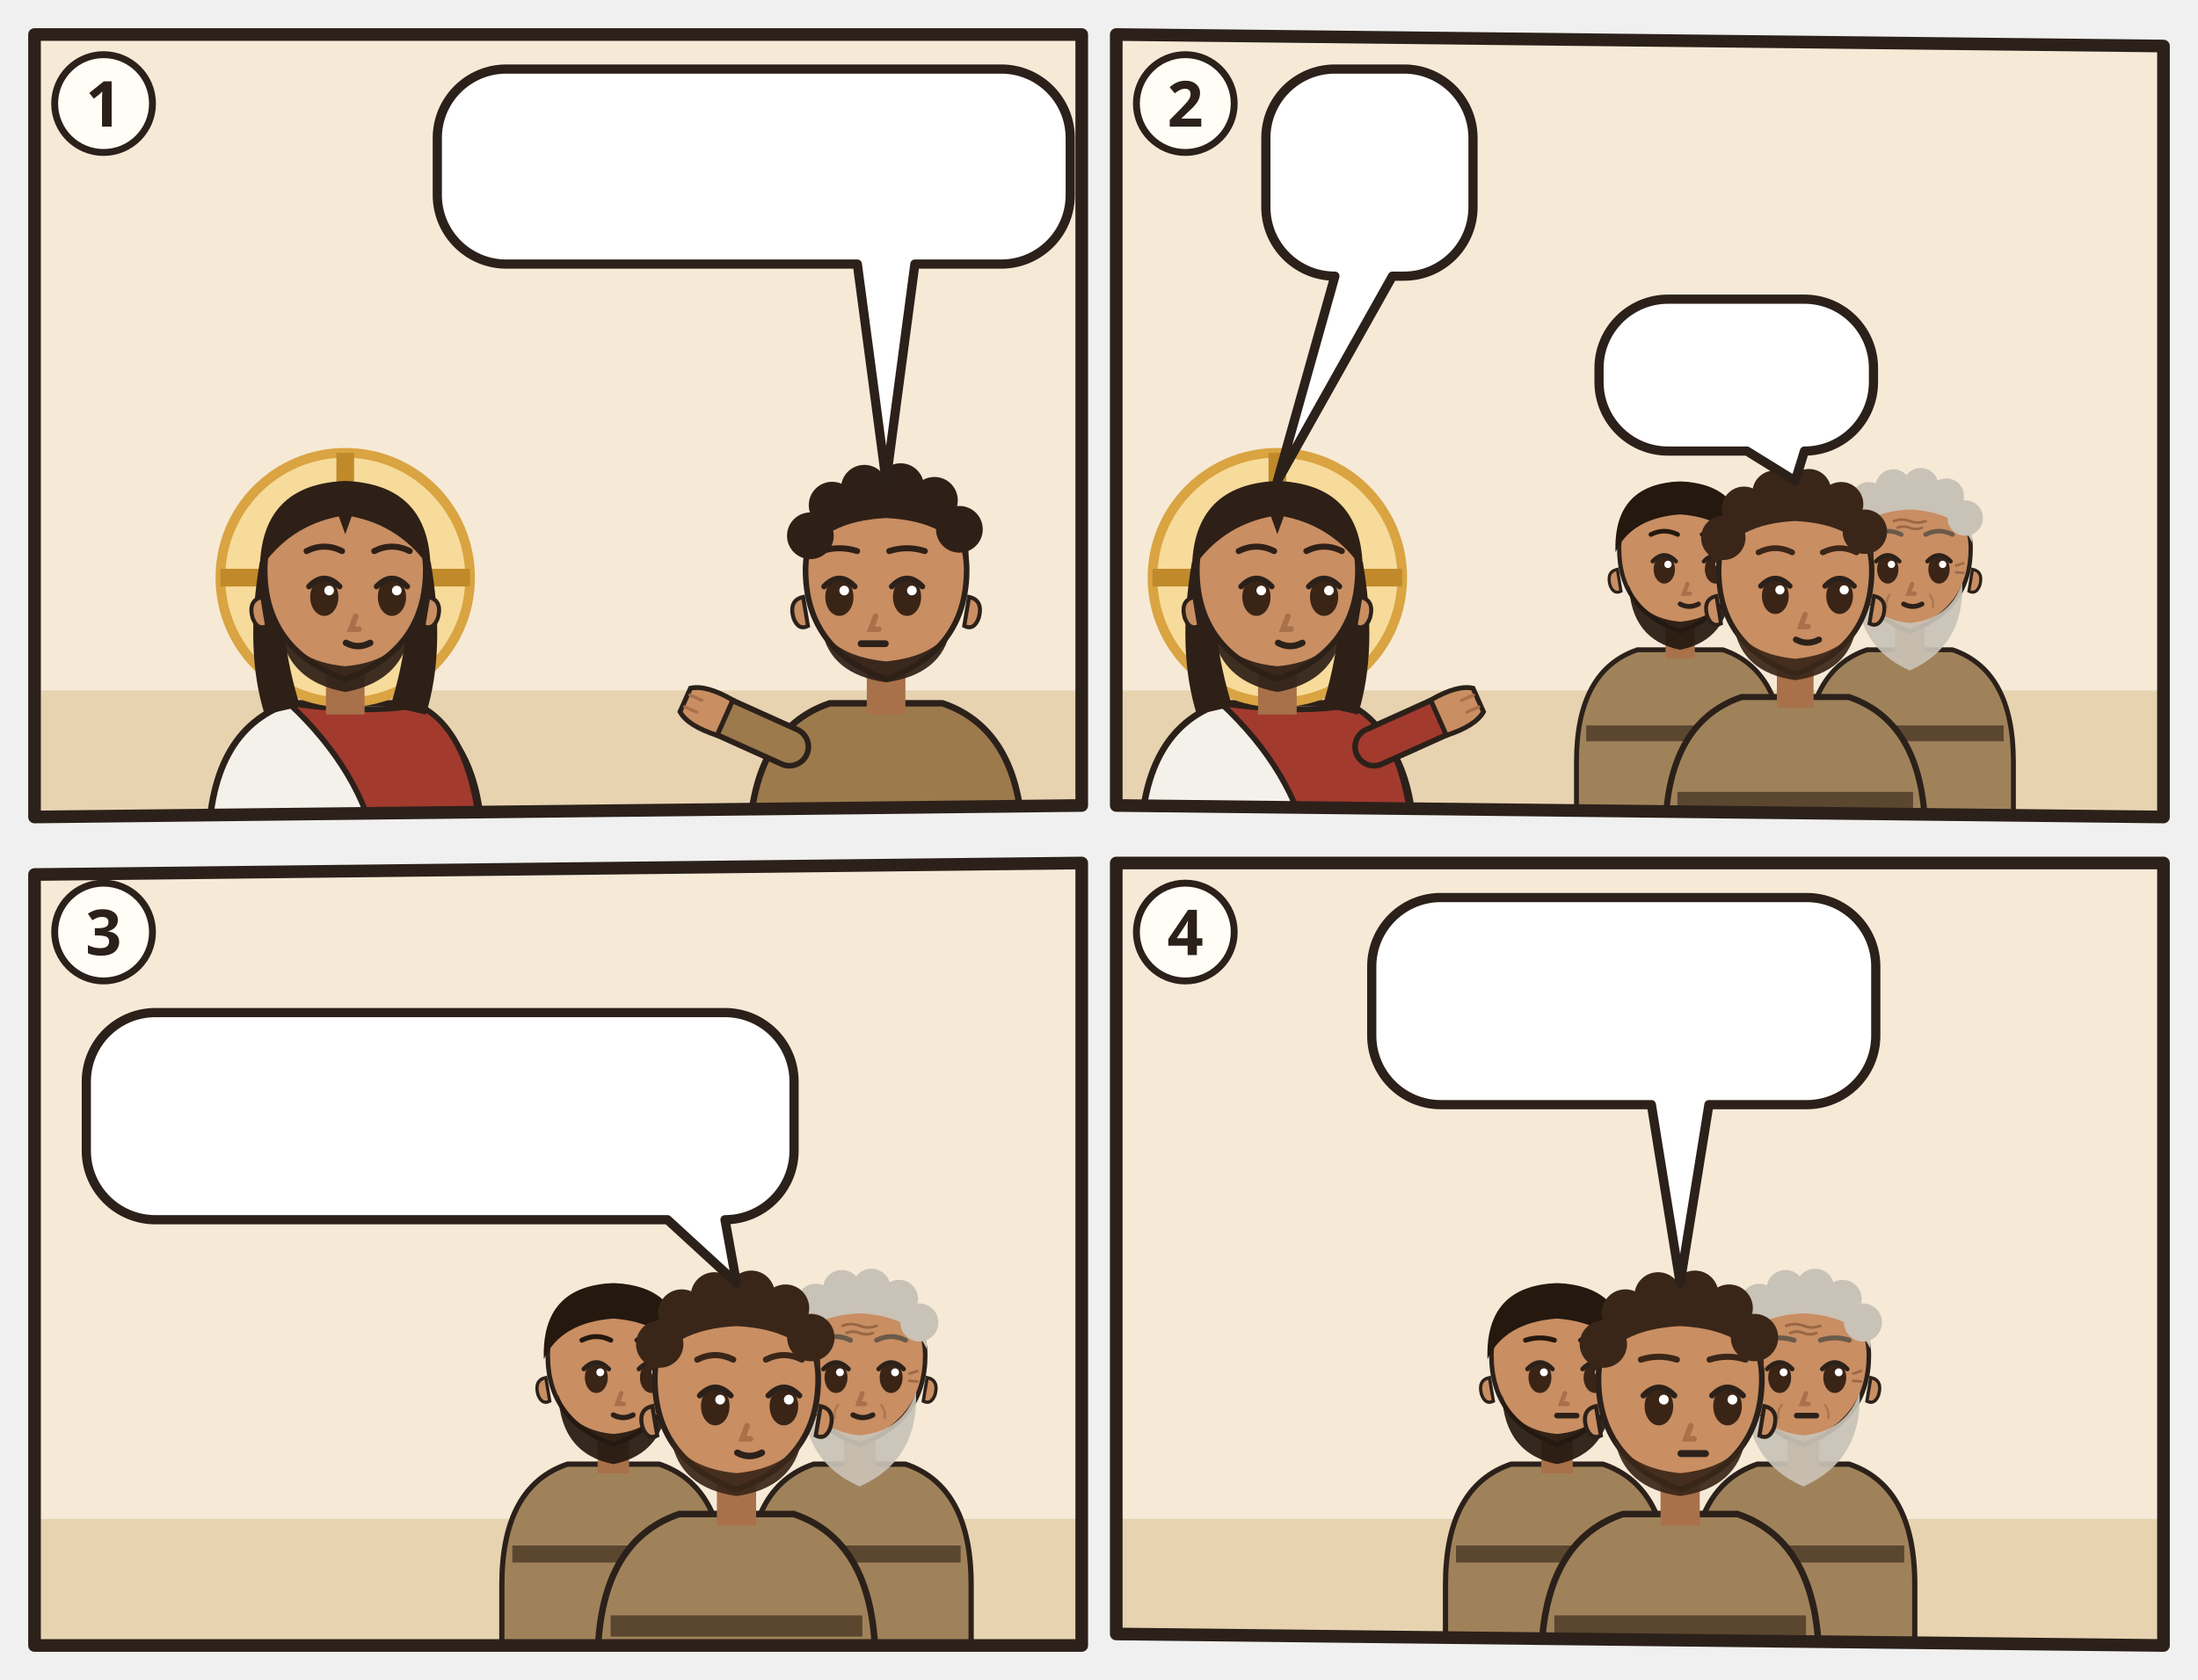
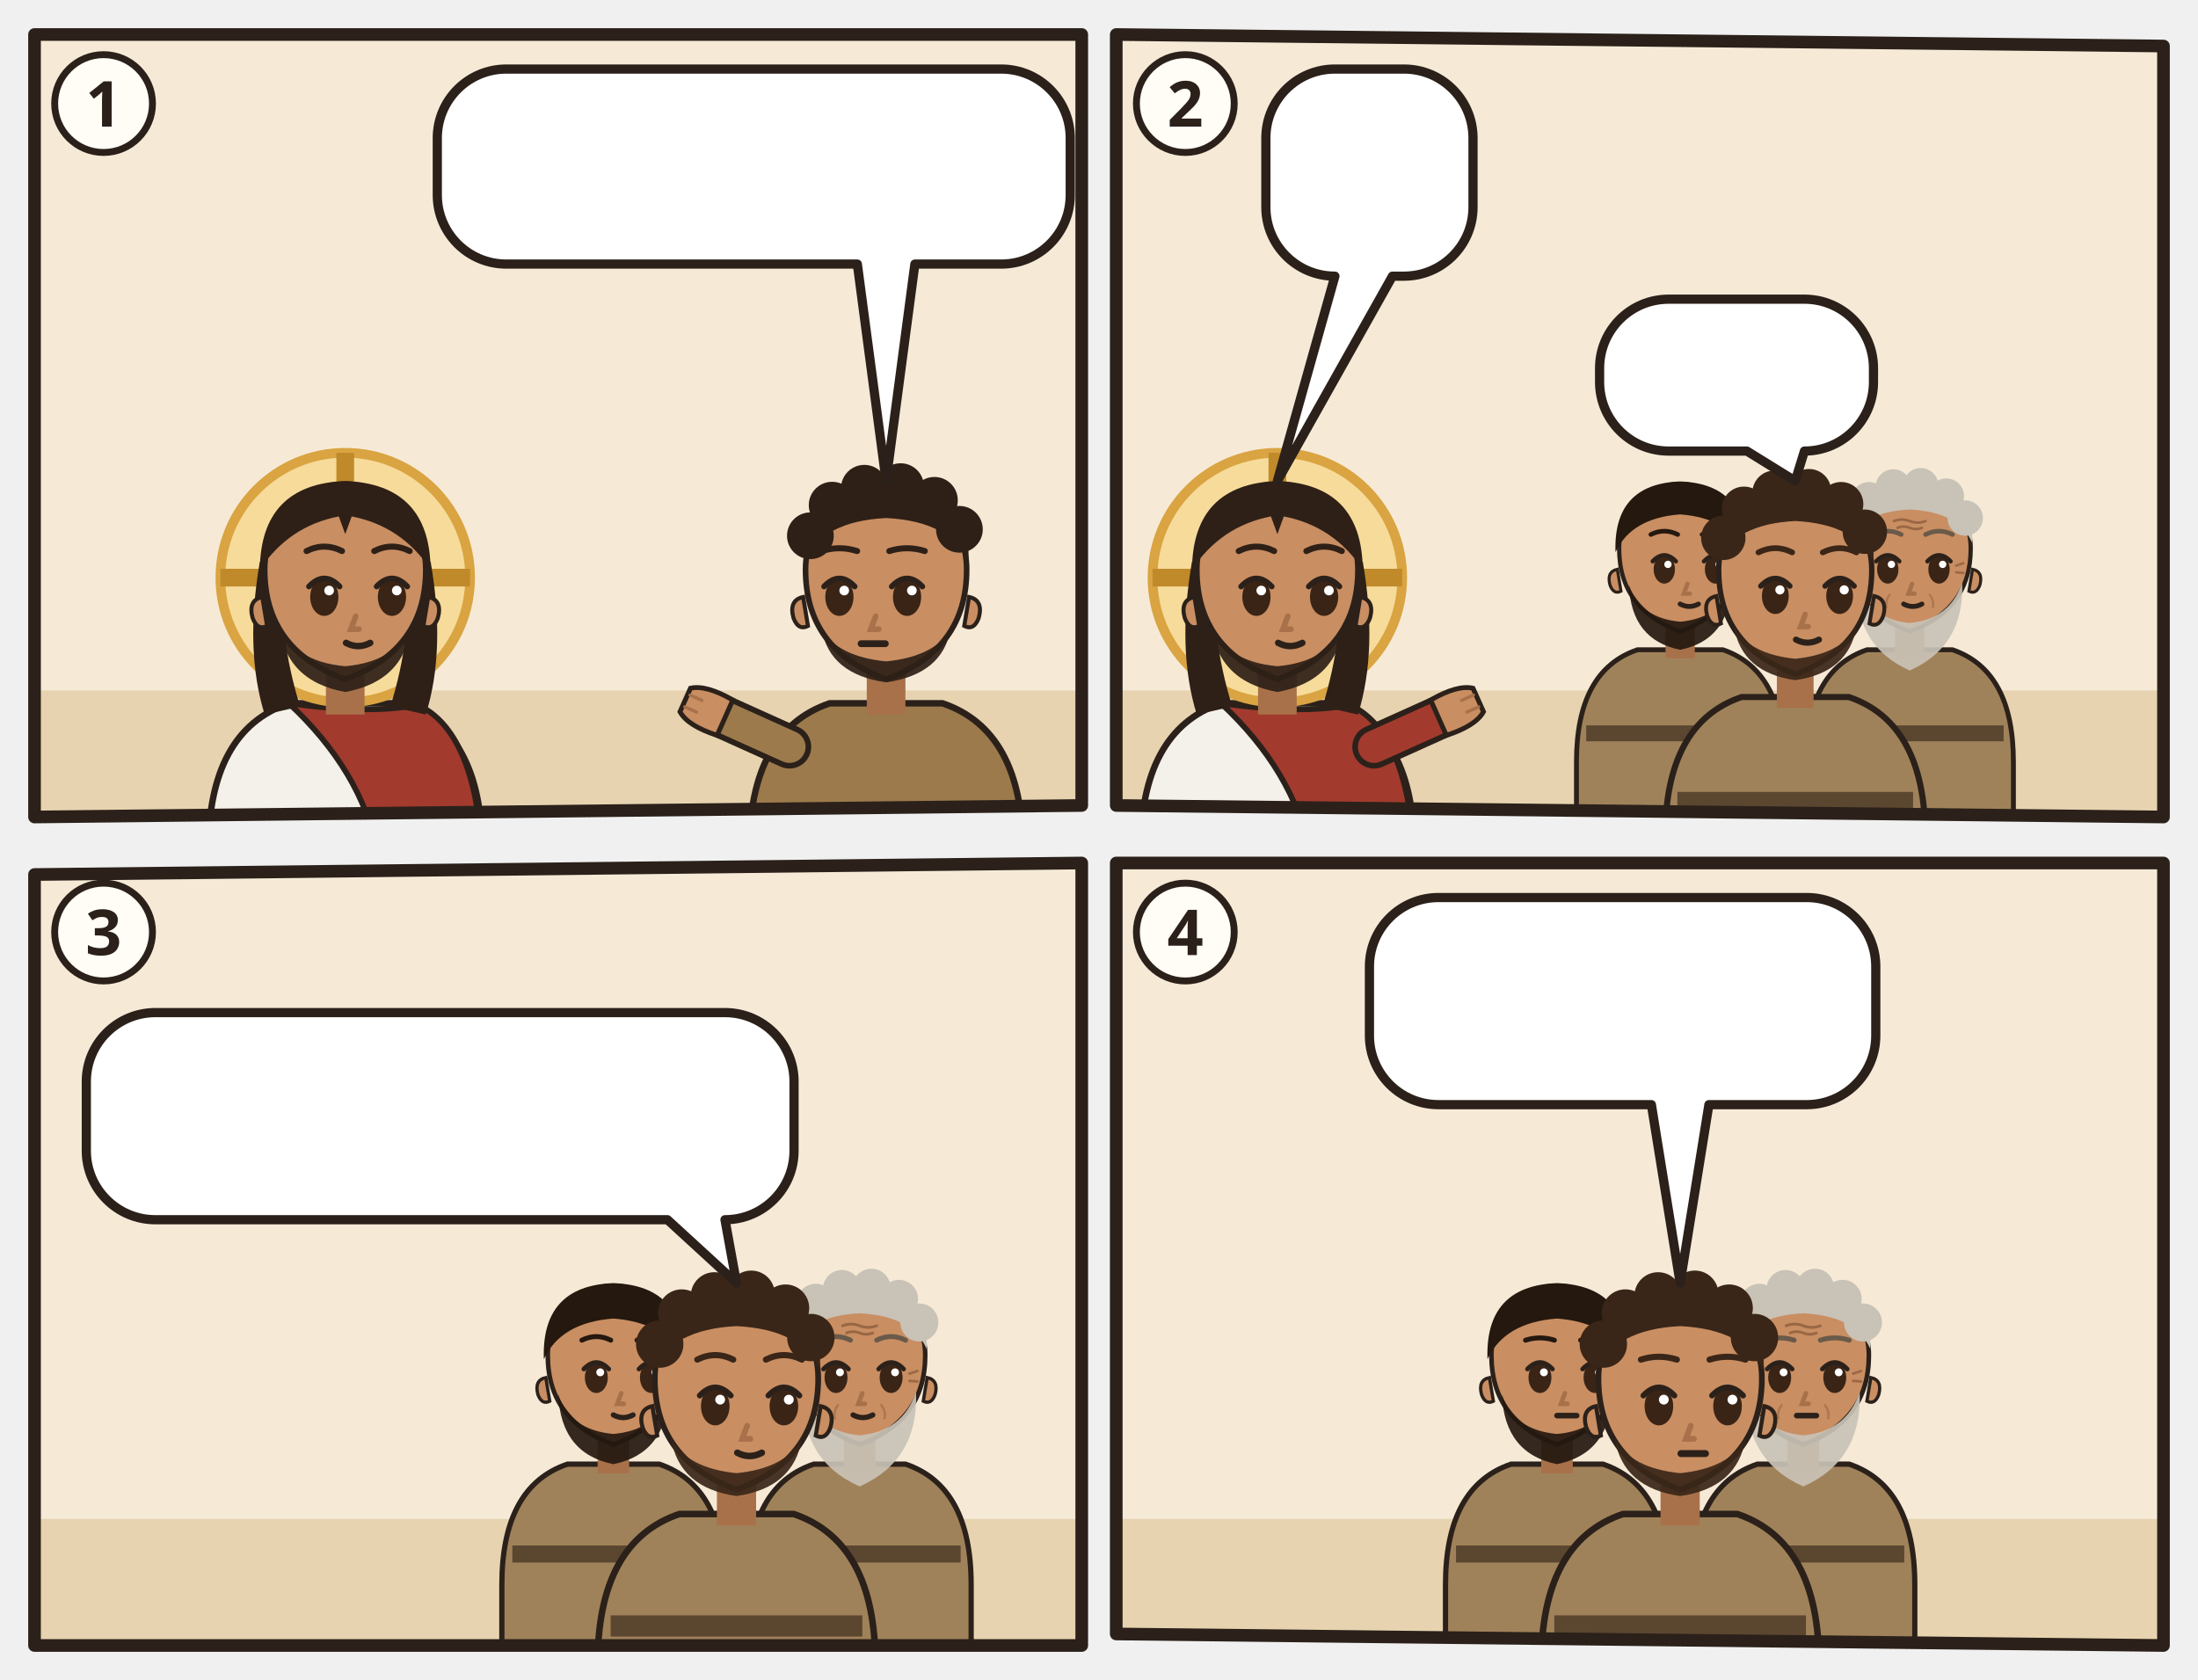
<svg xmlns="http://www.w3.org/2000/svg" viewBox="0 0 382 292">
  <svg class="ill-tile" data-span="1" x="0" y="0" width="194" height="148" viewBox="0 0 194 148">
    <g transform="translate(4 4)">
      <clipPath id="an-cp-luk-011-001-004-1">
        <polygon points="2,2 184,2 184,136 2,138" />
      </clipPath>
      <g clip-path="url(#an-cp-luk-011-001-004-1)">
        <polygon points="2,2 184,2 184,136 2,138" fill="#F6EAD7" />
        <path d="M0 116h186v24H0z" fill="#E7D3B0" />
        <use href="#an-gott" x="26" y="3" width="40" height="40" />
        <g transform="translate(56.0 96.4) scale(1.4)">
          <path d="M-17 34V34Q-17 19-7 15.6L7 15.6Q17 19 17 34V34z" fill="#F4F1EA" stroke="#2B211A" stroke-width=".8" />
          <path d="M-7 15.6Q3 17 9 15.8Q16 19 17 34V34H4V34Q2 24-7 15.6z" fill="#A33A2E" stroke="#2B211A" stroke-width=".7" />
          <circle r="15.5" fill="#F7DB9A" stroke="#D9A441" stroke-width="1.2" />
          <path d="M0-15.5v5M-15.5 0h5M15.5 0h-5" stroke="#C08A2A" stroke-width="2.2" />
          <path d="M-10.6 -2Q-12.5 9-10 17L-5.6 16Q-8.4 7-7.6-1z M10.6 -2Q12.5 9 10 17L5.6 16Q8.4 7 7.6-1z" fill="#2E2017" />
          <path d="M-2.4 11h4.8v6h-4.8z" fill="#A8714A" />
          <path d="M-10 -1Q-10 9 0 12.6Q10 9 10 -1A10 10.6 0 0 0 -10 -1z" fill="#C98E62" stroke="#2B211A" stroke-width=".7" />
          <path d="M10.3 2.4q1.8.4 1.2 2.6-.6 1.6-1.8 1z M-10.3 2.4q-1.8.4-1.2 2.6.6 1.6 1.8 1z" fill="#C98E62" stroke="#2B211A" stroke-width=".5" />
          <path d="M-8.2 5.6Q-7.6 12.8 0 14.2Q7.6 12.8 8.2 5.6Q6.6 10.4 0 11Q-6.6 10.4-8.2 5.6z" fill="#2E2017" opacity=".92" />
          <ellipse cx="-2.6" cy="2.4" rx="1.75" ry="2.35" fill="#3A2416" />
          <path d="M-4.5 1.1Q-2.6 -0.9 -0.7 1.1" fill="none" stroke="#2B211A" stroke-width=".7" stroke-linecap="round" />
          <circle cx="-2.0" cy="1.6" r=".6" fill="#FFF" />
          <ellipse cx="5.8" cy="2.4" rx="1.75" ry="2.35" fill="#3A2416" />
          <path d="M3.9 1.1Q5.8 -0.9 7.7 1.1" fill="none" stroke="#2B211A" stroke-width=".7" stroke-linecap="round" />
          <circle cx="6.4" cy="1.6" r=".6" fill="#FFF" />
          <path d="M1.3 4.8l-.6 1.6h1" fill="none" stroke="#A8714A" stroke-width=".7" stroke-linecap="round" />
          <path d="M0.1 8.1Q1.6 8.9 3.1 8.1" fill="none" stroke="#2B211A" stroke-width=".8" stroke-linecap="round" />
          <path d="M-10.6-1Q-10.5-11.6 0-12Q10.5-11.6 10.6-1Q7-6.4 .8-7.6L0-5.4-.8-7.6Q-7-6.4-10.6-1z" fill="#2E2017" />
          <path d="M-4.8 -3.3Q-2.6 -4.4 -0.4 -3.3M3.6 -3.3Q5.8 -4.4 8.0 -3.3" fill="none" stroke="#2E2017" stroke-width="0.75" stroke-linecap="round" />
        </g>
        <g transform="translate(150.0 96.4) scale(1.4)">
          <path d="M-17 34V34Q-17 19-7 15.6L7 15.6Q17 19 17 34V34z" fill="#9C7A4C" stroke="#2B211A" stroke-width=".8" />
          <path d="M-15.4 28h30.8v2.6h-30.8z" fill="#5B4630" />
          <path d="M-12 21L-21.1 16.9" stroke="#2B211A" stroke-width="5.4" stroke-linecap="round" />
          <path d="M-12 21L-21.1 16.9" stroke="#9C7A4C" stroke-width="4" stroke-linecap="round" />
          <g transform="translate(-21.1 16.9) rotate(294)">
            <path d="M-2.4 1.2Q-2.8-2.6-1.6-4.2h3.2Q2.8-2.6 2.4 1.2z" fill="#C98E62" stroke="#2B211A" stroke-width=".6" />
            <path d="M-.8-3.9v1.6M.8-3.9v1.6" stroke="#A8714A" stroke-width=".4" stroke-linecap="round" />
          </g>
          <path d="M-2.4 11h4.8v6h-4.8z" fill="#A8714A" />
          <path d="M-10 -1Q-10 9 0 12.6Q10 9 10 -1A10 10.6 0 0 0 -10 -1z" fill="#C98E62" stroke="#2B211A" stroke-width=".7" />
          <path d="M10.3 2.4q1.8.4 1.2 2.6-.6 1.6-1.8 1z M-10.3 2.4q-1.8.4-1.2 2.6.6 1.6 1.8 1z" fill="#C98E62" stroke="#2B211A" stroke-width=".5" />
          <path d="M-8 6.4Q-7 12 0 13Q7 12 8 6.4Q6 9.8 0 10.4Q-6 9.8-8 6.4z" fill="#2E2017" opacity=".92" />
          <ellipse cx="-5.8" cy="2.4" rx="1.75" ry="2.35" fill="#3A2416" />
          <path d="M-7.7 1.1Q-5.8 -0.9 -3.9 1.1" fill="none" stroke="#2B211A" stroke-width=".7" stroke-linecap="round" />
          <circle cx="-5.2" cy="1.6" r=".6" fill="#FFF" />
          <ellipse cx="2.6" cy="2.4" rx="1.75" ry="2.35" fill="#3A2416" />
          <path d="M0.7 1.1Q2.6 -0.9 4.5 1.1" fill="none" stroke="#2B211A" stroke-width=".7" stroke-linecap="round" />
          <circle cx="3.2" cy="1.6" r=".6" fill="#FFF" />
          <path d="M-1.3 4.8l-.6 1.6h1" fill="none" stroke="#A8714A" stroke-width=".7" stroke-linecap="round" />
          <path d="M-3.1 8.2h3" stroke="#2B211A" stroke-width=".85" stroke-linecap="round" />
          <path d="M-10.2-2Q-10.8-11.8 0-12.2Q10.8-11.8 10.2-2Q8-7 0-7.4Q-8-7-10.2-2z" fill="#2E2017" />
          <circle cx="-9.4" cy="-5.2" r="2.9" fill="#2E2017" />
          <circle cx="-6.7" cy="-9.0" r="2.9" fill="#2E2017" />
          <circle cx="-2.7" cy="-11.1" r="2.9" fill="#2E2017" />
          <circle cx="1.8" cy="-11.3" r="2.9" fill="#2E2017" />
          <circle cx="6.0" cy="-9.6" r="2.9" fill="#2E2017" />
          <circle cx="9.1" cy="-6.0" r="2.9" fill="#2E2017" />
          <path d="M-8.0 -3.3Q-5.8 -4.0 -3.6 -3.3M0.4 -3.3Q2.6 -4.0 4.8 -3.3" fill="none" stroke="#2E2017" stroke-width="0.75" stroke-linecap="round" />
        </g>
        <use href="#an-z-beten" x="48.0" y="58.6" width="16" height="18" />
        <g>
          <path d="M84 8H170A12 12 0 0 1 182 20V29.9A12 12 0 0 1 170 41.9L155 41.9L150 79.6L145 41.9H84A12 12 0 0 1 72 29.9V20A12 12 0 0 1 84 8Z" fill="#FFFFFF" stroke="#2B211A" stroke-width="1.6" stroke-linejoin="round" />
          <use href="#an-p-jesus" x="78" y="14" width="15.4" height="21.9" />
          <use href="#an-p-g-juenger-gruppe" x="98.4" y="14" width="23.7" height="21.9" />
          <use href="#an-z-beten" x="127.1" y="14" width="21.9" height="21.9" />
          <use href="#an-z-frage" x="154.1" y="14" width="21.9" height="21.9" />
        </g>
      </g>
      <polygon class="pn-frame" points="2,2 184,2 184,136 2,138" fill="none" stroke="#2B211A" stroke-width="2.2" stroke-linejoin="round" />
      <circle cx="14" cy="14" r="8.5" fill="#FFFDF6" stroke="#2B211A" stroke-width="1.2" />
      <text class="pn-n" x="14" y="18" text-anchor="middle" font-family="sans-serif" font-size="11" font-weight="700" fill="#2B211A">1</text>
    </g>
  </svg>
  <svg class="ill-tile" data-span="1" x="188" y="0" width="194" height="148" viewBox="0 0 194 148">
    <g transform="translate(4 4)">
      <clipPath id="an-cp-luk-011-001-004-2">
        <polygon points="2,2 184,4 184,138 2,136" />
      </clipPath>
      <g clip-path="url(#an-cp-luk-011-001-004-2)">
        <polygon points="2,2 184,4 184,138 2,136" fill="#F6EAD7" />
        <path d="M0 116h186v24H0z" fill="#E7D3B0" />
        <use href="#an-gott" x="140" y="3" width="40" height="40" />
        <g transform="translate(30.0 96.4) scale(1.4)">
          <path d="M-17 34V34Q-17 19-7 15.6L7 15.6Q17 19 17 34V34z" fill="#F4F1EA" stroke="#2B211A" stroke-width=".8" />
          <path d="M-7 15.6Q3 17 9 15.8Q16 19 17 34V34H4V34Q2 24-7 15.6z" fill="#A33A2E" stroke="#2B211A" stroke-width=".7" />
          <path d="M12 21L21.1 16.9" stroke="#2B211A" stroke-width="5.4" stroke-linecap="round" />
          <path d="M12 21L21.1 16.9" stroke="#A33A2E" stroke-width="4" stroke-linecap="round" />
          <g transform="translate(21.1 16.9) rotate(66)">
            <path d="M-2.4 1.2Q-2.8-2.6-1.6-4.2h3.2Q2.8-2.6 2.4 1.2z" fill="#C98E62" stroke="#2B211A" stroke-width=".6" />
            <path d="M-.8-3.9v1.6M.8-3.9v1.6" stroke="#A8714A" stroke-width=".4" stroke-linecap="round" />
          </g>
          <circle r="15.5" fill="#F7DB9A" stroke="#D9A441" stroke-width="1.2" />
          <path d="M0-15.5v5M-15.5 0h5M15.5 0h-5" stroke="#C08A2A" stroke-width="2.2" />
          <path d="M-10.6 -2Q-12.5 9-10 17L-5.6 16Q-8.4 7-7.6-1z M10.6 -2Q12.5 9 10 17L5.6 16Q8.4 7 7.6-1z" fill="#2E2017" />
          <path d="M-2.4 11h4.8v6h-4.8z" fill="#A8714A" />
          <path d="M-10 -1Q-10 9 0 12.6Q10 9 10 -1A10 10.6 0 0 0 -10 -1z" fill="#C98E62" stroke="#2B211A" stroke-width=".7" />
          <path d="M10.3 2.4q1.8.4 1.2 2.6-.6 1.6-1.8 1z M-10.3 2.4q-1.8.4-1.2 2.6.6 1.6 1.8 1z" fill="#C98E62" stroke="#2B211A" stroke-width=".5" />
          <path d="M-8.2 5.6Q-7.6 12.8 0 14.2Q7.6 12.8 8.2 5.6Q6.6 10.4 0 11Q-6.6 10.4-8.2 5.6z" fill="#2E2017" opacity=".92" />
          <ellipse cx="-2.6" cy="2.4" rx="1.75" ry="2.35" fill="#3A2416" />
          <path d="M-4.5 1.1Q-2.6 -0.9 -0.7 1.1" fill="none" stroke="#2B211A" stroke-width=".7" stroke-linecap="round" />
          <circle cx="-2.0" cy="1.6" r=".6" fill="#FFF" />
          <ellipse cx="5.8" cy="2.4" rx="1.75" ry="2.35" fill="#3A2416" />
          <path d="M3.9 1.1Q5.8 -0.9 7.7 1.1" fill="none" stroke="#2B211A" stroke-width=".7" stroke-linecap="round" />
          <circle cx="6.4" cy="1.6" r=".6" fill="#FFF" />
          <path d="M1.3 4.8l-.6 1.6h1" fill="none" stroke="#A8714A" stroke-width=".7" stroke-linecap="round" />
          <path d="M0.1 8.1Q1.6 8.9 3.1 8.1" fill="none" stroke="#2B211A" stroke-width=".8" stroke-linecap="round" />
          <path d="M-10.6-1Q-10.5-11.6 0-12Q10.5-11.6 10.6-1Q7-6.4 .8-7.6L0-5.4-.8-7.6Q-7-6.4-10.6-1z" fill="#2E2017" />
          <path d="M-4.8 -3.3Q-2.6 -4.4 -0.4 -3.3M3.6 -3.3Q5.8 -4.4 8.0 -3.3" fill="none" stroke="#2E2017" stroke-width="0.75" stroke-linecap="round" />
        </g>
        <g transform="translate(100.0 92.4) scale(1.06)">
          <path d="M-17 46V34Q-17 19-7 15.6L7 15.6Q17 19 17 34V46z" fill="#A0825A" stroke="#2B211A" stroke-width=".8" />
          <path d="M-15.4 28h30.8v2.6h-30.8z" fill="#5B4630" />
          <path d="M-2.4 11h4.8v6h-4.8z" fill="#A8714A" />
          <path d="M-10 -1Q-10 9 0 12.6Q10 9 10 -1A10 10.6 0 0 0 -10 -1z" fill="#C98E62" stroke="#2B211A" stroke-width=".7" />
          <path d="M10.3 2.4q1.8.4 1.2 2.6-.6 1.6-1.8 1z M-10.3 2.4q-1.8.4-1.2 2.6.6 1.6 1.8 1z" fill="#C98E62" stroke="#2B211A" stroke-width=".5" />
          <path d="M-8.4 5Q-8 14 0 15.6Q8 14 8.4 5Q6.6 10.4 0 11Q-6.6 10.4-8.4 5z" fill="#24180F" opacity=".92" />
          <ellipse cx="-2.6" cy="2.4" rx="1.75" ry="2.35" fill="#3A2416" />
          <path d="M-4.5 1.1Q-2.6 -0.9 -0.7 1.1" fill="none" stroke="#2B211A" stroke-width=".7" stroke-linecap="round" />
          <circle cx="-2.0" cy="1.6" r=".6" fill="#FFF" />
          <ellipse cx="5.8" cy="2.4" rx="1.75" ry="2.35" fill="#3A2416" />
          <path d="M3.9 1.1Q5.8 -0.9 7.7 1.1" fill="none" stroke="#2B211A" stroke-width=".7" stroke-linecap="round" />
          <circle cx="6.4" cy="1.6" r=".6" fill="#FFF" />
          <path d="M1.2 4.8l-.6 1.6h1" fill="none" stroke="#A8714A" stroke-width=".7" stroke-linecap="round" />
          <path d="M-0.0 8.1Q1.5 8.9 3.0 8.1" fill="none" stroke="#2B211A" stroke-width=".8" stroke-linecap="round" />
          <path d="M-10.6-.4Q-11-11.6 0-12Q11-11.6 10.6-.4Q8-6 0-6.6Q-8-6-10.6-.4z" fill="#24180F" />
          <path d="M-4.8 -3.3Q-2.6 -4.4 -0.4 -3.3M3.6 -3.3Q5.8 -4.4 8.0 -3.3" fill="none" stroke="#24180F" stroke-width="0.75" stroke-linecap="round" />
        </g>
        <g transform="translate(139.9 92.4) scale(1.06)">
          <path d="M-17 46V34Q-17 19-7 15.6L7 15.6Q17 19 17 34V46z" fill="#A0825A" stroke="#2B211A" stroke-width=".8" />
          <path d="M-15.4 28h30.8v2.6h-30.8z" fill="#5B4630" />
          <path d="M-2.4 11h4.8v6h-4.8z" fill="#A8714A" />
          <path d="M-10 -1Q-10 9 0 12.6Q10 9 10 -1A10 10.6 0 0 0 -10 -1z" fill="#C98E62" stroke="#2B211A" stroke-width=".7" />
          <path d="M10.3 2.4q1.8.4 1.2 2.6-.6 1.6-1.8 1z M-10.3 2.4q-1.8.4-1.2 2.6.6 1.6 1.8 1z" fill="#C98E62" stroke="#2B211A" stroke-width=".5" />
          <path d="M-8.6 4.6Q-9 15 0 19Q9 15 8.6 4.6Q6.6 10.6 0 11.2Q-6.6 10.6-8.6 4.6z" fill="#C9C2B6" opacity=".92" />
          <ellipse cx="-3.6" cy="2.4" rx="1.75" ry="2.35" fill="#3A2416" />
          <path d="M-5.5 1.1Q-3.6 -0.9 -1.7 1.1" fill="none" stroke="#2B211A" stroke-width=".7" stroke-linecap="round" />
          <circle cx="-3.0" cy="1.6" r=".6" fill="#FFF" />
          <ellipse cx="4.8" cy="2.4" rx="1.75" ry="2.35" fill="#3A2416" />
          <path d="M2.9 1.1Q4.8 -0.9 6.7 1.1" fill="none" stroke="#2B211A" stroke-width=".7" stroke-linecap="round" />
          <circle cx="5.4" cy="1.6" r=".6" fill="#FFF" />
          <path d="M0.4 4.8l-.6 1.6h1" fill="none" stroke="#A8714A" stroke-width=".7" stroke-linecap="round" />
          <path d="M-1.0 8.1Q0.5 8.9 2.0 8.1" fill="none" stroke="#2B211A" stroke-width=".8" stroke-linecap="round" />
          <g stroke="#8A5A3A" stroke-linecap="round" fill="none">
            <path d="M-2.6-5.5q1.3-.5 2.6 0t2.6 0M-2-4.4q1-.4 2 0t2 0" stroke-width=".42" opacity=".75" />
            <path d="M-7.6 1.8l-1.2-.4M-7.6 2.9l-1.2.1M7.6 1.8l1.2-.4M7.6 2.9l1.2.1" stroke-width=".4" opacity=".7" />
            <path d="M-3.3 6.6q-.7.9-.5 2M3.3 6.6q.7.9.5 2" stroke-width=".35" opacity=".45" />
          </g>
          <path d="M-10.2-2Q-10.8-11.8 0-12.2Q10.8-11.8 10.2-2Q8-7 0-7.4Q-8-7-10.2-2z" fill="#C9C2B6" />
          <circle cx="-9.4" cy="-5.2" r="2.9" fill="#C9C2B6" />
          <circle cx="-6.7" cy="-9.0" r="2.9" fill="#C9C2B6" />
          <circle cx="-2.7" cy="-11.1" r="2.9" fill="#C9C2B6" />
          <circle cx="1.8" cy="-11.3" r="2.9" fill="#C9C2B6" />
          <circle cx="6.0" cy="-9.6" r="2.9" fill="#C9C2B6" />
          <circle cx="9.1" cy="-6.0" r="2.9" fill="#C9C2B6" />
          <path d="M-5.8 -3.3Q-3.6 -4.4 -1.4 -3.3M2.6 -3.3Q4.8 -4.4 7.0 -3.3" fill="none" stroke="#6A5A4A" stroke-width="0.75" stroke-linecap="round" />
        </g>
        <g transform="translate(120.0 96.4) scale(1.33)">
          <path d="M-17 34V34Q-17 19-7 15.6L7 15.6Q17 19 17 34V34z" fill="#A0825A" stroke="#2B211A" stroke-width=".8" />
          <path d="M-15.4 28h30.8v2.6h-30.8z" fill="#5B4630" />
          <path d="M-2.4 11h4.8v6h-4.8z" fill="#A8714A" />
          <path d="M-10 -1Q-10 9 0 12.6Q10 9 10 -1A10 10.6 0 0 0 -10 -1z" fill="#C98E62" stroke="#2B211A" stroke-width=".7" />
          <path d="M10.3 2.4q1.8.4 1.2 2.6-.6 1.6-1.8 1z M-10.3 2.4q-1.8.4-1.2 2.6.6 1.6 1.8 1z" fill="#C98E62" stroke="#2B211A" stroke-width=".5" />
          <path d="M-8 6.4Q-7 12.4 0 13.4Q7 12.4 8 6.4Q6 10 0 10.6Q-6 10-8 6.4z" fill="#3A2618" opacity=".92" />
          <ellipse cx="-2.6" cy="2.4" rx="1.75" ry="2.35" fill="#3A2416" />
          <path d="M-4.5 1.1Q-2.6 -0.9 -0.7 1.1" fill="none" stroke="#2B211A" stroke-width=".7" stroke-linecap="round" />
          <circle cx="-2.0" cy="1.6" r=".6" fill="#FFF" />
          <ellipse cx="5.8" cy="2.4" rx="1.75" ry="2.35" fill="#3A2416" />
          <path d="M3.9 1.1Q5.8 -0.9 7.7 1.1" fill="none" stroke="#2B211A" stroke-width=".7" stroke-linecap="round" />
          <circle cx="6.4" cy="1.6" r=".6" fill="#FFF" />
          <path d="M1.3 4.8l-.6 1.6h1" fill="none" stroke="#A8714A" stroke-width=".7" stroke-linecap="round" />
          <path d="M0.1 8.1Q1.6 8.9 3.1 8.1" fill="none" stroke="#2B211A" stroke-width=".8" stroke-linecap="round" />
          <path d="M-10.2-2Q-10.8-11.8 0-12.2Q10.8-11.8 10.2-2Q8-7 0-7.4Q-8-7-10.2-2z" fill="#3A2618" />
          <circle cx="-9.4" cy="-5.2" r="2.9" fill="#3A2618" />
          <circle cx="-6.7" cy="-9.0" r="2.9" fill="#3A2618" />
          <circle cx="-2.7" cy="-11.1" r="2.9" fill="#3A2618" />
          <circle cx="1.8" cy="-11.3" r="2.9" fill="#3A2618" />
          <circle cx="6.0" cy="-9.6" r="2.9" fill="#3A2618" />
          <circle cx="9.1" cy="-6.0" r="2.9" fill="#3A2618" />
          <path d="M-4.8 -3.3Q-2.6 -4.4 -0.4 -3.3M3.6 -3.3Q5.8 -4.4 8.0 -3.3" fill="none" stroke="#3A2618" stroke-width="0.75" stroke-linecap="round" />
          <use href="#an-z-beten" x="-4" y="13" width="16" height="12" />
        </g>
        <g>
          <path d="M40 8H52A12 12 0 0 1 64 20V32A12 12 0 0 1 52 44L50 44L30 79.6L40 44H40A12 12 0 0 1 28 32V20A12 12 0 0 1 40 8Z" fill="#FFFFFF" stroke="#2B211A" stroke-width="1.6" stroke-linejoin="round" />
          <use href="#an-z-beten" x="34" y="14" width="24.0" height="24" />
        </g>
        <g>
-           <path d="M97.9 48H121.6A12 12 0 0 1 133.6 60V62.4A12 12 0 0 1 121.6 74.4L121.6 74.4L120 79.6L111.6 74.4H97.9A12 12 0 0 1 85.9 62.4V60A12 12 0 0 1 97.9 48Z" fill="#FFFFFF" stroke="#2B211A" stroke-width="1.6" stroke-linejoin="round" />
-           <use href="#an-z-name-gottes" x="91.9" y="54" width="16.3" height="14.4" />
+           <path d="M98 48H121.6A12 12 0 0 1 133.6 60V62.4A12 12 0 0 1 121.6 74.4L121.6 74.4L120 79.6L111.6 74.4H98A12 12 0 0 1 86 62.4V60A12 12 0 0 1 98 48Z" fill="#FFFFFF" stroke="#2B211A" stroke-width="1.6" stroke-linejoin="round" />
+           <use href="#an-z-name-gottes" x="92.0" y="54" width="16.2" height="14.4" />
          <use href="#an-z-reich-gottes" x="113.2" y="54" width="14.4" height="14.4" />
        </g>
      </g>
      <polygon class="pn-frame" points="2,2 184,4 184,138 2,136" fill="none" stroke="#2B211A" stroke-width="2.2" stroke-linejoin="round" />
      <circle cx="14" cy="14" r="8.5" fill="#FFFDF6" stroke="#2B211A" stroke-width="1.2" />
      <text class="pn-n" x="14" y="18" text-anchor="middle" font-family="sans-serif" font-size="11" font-weight="700" fill="#2B211A">2</text>
    </g>
  </svg>
  <svg class="ill-tile" data-span="1" x="0" y="144" width="194" height="148" viewBox="0 0 194 148">
    <g transform="translate(4 4)">
      <clipPath id="an-cp-luk-011-001-004-3">
        <polygon points="2,4 184,2 184,138 2,138" />
      </clipPath>
      <g clip-path="url(#an-cp-luk-011-001-004-3)">
        <polygon points="2,4 184,2 184,138 2,138" fill="#F6EAD7" />
        <path d="M0 116h186v24H0z" fill="#E7D3B0" />
        <use href="#an-gott" x="140" y="3" width="40" height="40" />
        <g transform="translate(102.6 88.7) scale(1.14)">
          <path d="M-17 46V34Q-17 19-7 15.6L7 15.6Q17 19 17 34V46z" fill="#A0825A" stroke="#2B211A" stroke-width=".8" />
          <path d="M-15.4 28h30.8v2.6h-30.8z" fill="#5B4630" />
          <path d="M-2.4 11h4.8v6h-4.8z" fill="#A8714A" />
          <path d="M-10 -1Q-10 9 0 12.6Q10 9 10 -1A10 10.6 0 0 0 -10 -1z" fill="#C98E62" stroke="#2B211A" stroke-width=".7" />
          <path d="M10.3 2.4q1.8.4 1.2 2.6-.6 1.6-1.8 1z M-10.3 2.4q-1.8.4-1.2 2.6.6 1.6 1.8 1z" fill="#C98E62" stroke="#2B211A" stroke-width=".5" />
          <path d="M-8.4 5Q-8 14 0 15.6Q8 14 8.4 5Q6.6 10.4 0 11Q-6.6 10.4-8.4 5z" fill="#24180F" opacity=".92" />
          <ellipse cx="-2.6" cy="2.4" rx="1.75" ry="2.35" fill="#3A2416" />
          <path d="M-4.5 1.1Q-2.6 -0.9 -0.7 1.1" fill="none" stroke="#2B211A" stroke-width=".7" stroke-linecap="round" />
          <circle cx="-2.0" cy="1.6" r=".6" fill="#FFF" />
          <ellipse cx="5.8" cy="2.4" rx="1.75" ry="2.35" fill="#3A2416" />
          <path d="M3.9 1.1Q5.8 -0.9 7.7 1.1" fill="none" stroke="#2B211A" stroke-width=".7" stroke-linecap="round" />
          <circle cx="6.4" cy="1.6" r=".6" fill="#FFF" />
          <path d="M1.2 4.8l-.6 1.6h1" fill="none" stroke="#A8714A" stroke-width=".7" stroke-linecap="round" />
          <path d="M-0.0 8.1Q1.5 8.9 3.0 8.1" fill="none" stroke="#2B211A" stroke-width=".8" stroke-linecap="round" />
          <path d="M-10.6-.4Q-11-11.6 0-12Q11-11.6 10.6-.4Q8-6 0-6.6Q-8-6-10.6-.4z" fill="#24180F" />
          <path d="M-4.8 -3.3Q-2.6 -4.4 -0.4 -3.3M3.6 -3.3Q5.8 -4.4 8.0 -3.3" fill="none" stroke="#24180F" stroke-width="0.75" stroke-linecap="round" />
        </g>
        <g transform="translate(145.4 88.7) scale(1.14)">
          <path d="M-17 46V34Q-17 19-7 15.6L7 15.6Q17 19 17 34V46z" fill="#A0825A" stroke="#2B211A" stroke-width=".8" />
          <path d="M-15.4 28h30.8v2.6h-30.8z" fill="#5B4630" />
          <path d="M-2.4 11h4.8v6h-4.8z" fill="#A8714A" />
          <path d="M-10 -1Q-10 9 0 12.6Q10 9 10 -1A10 10.6 0 0 0 -10 -1z" fill="#C98E62" stroke="#2B211A" stroke-width=".7" />
          <path d="M10.3 2.4q1.8.4 1.2 2.6-.6 1.6-1.8 1z M-10.3 2.4q-1.8.4-1.2 2.6.6 1.6 1.8 1z" fill="#C98E62" stroke="#2B211A" stroke-width=".5" />
          <path d="M-8.6 4.6Q-9 15 0 19Q9 15 8.6 4.6Q6.6 10.6 0 11.2Q-6.6 10.6-8.6 4.6z" fill="#C9C2B6" opacity=".92" />
          <ellipse cx="-3.6" cy="2.4" rx="1.75" ry="2.35" fill="#3A2416" />
          <path d="M-5.5 1.1Q-3.6 -0.9 -1.7 1.1" fill="none" stroke="#2B211A" stroke-width=".7" stroke-linecap="round" />
          <circle cx="-3.0" cy="1.6" r=".6" fill="#FFF" />
          <ellipse cx="4.8" cy="2.4" rx="1.75" ry="2.35" fill="#3A2416" />
          <path d="M2.9 1.1Q4.8 -0.9 6.7 1.1" fill="none" stroke="#2B211A" stroke-width=".7" stroke-linecap="round" />
          <circle cx="5.4" cy="1.6" r=".6" fill="#FFF" />
          <path d="M0.4 4.8l-.6 1.6h1" fill="none" stroke="#A8714A" stroke-width=".7" stroke-linecap="round" />
          <path d="M-1.0 8.1Q0.5 8.9 2.0 8.1" fill="none" stroke="#2B211A" stroke-width=".8" stroke-linecap="round" />
          <g stroke="#8A5A3A" stroke-linecap="round" fill="none">
            <path d="M-2.6-5.5q1.3-.5 2.6 0t2.6 0M-2-4.4q1-.4 2 0t2 0" stroke-width=".42" opacity=".75" />
            <path d="M-7.6 1.8l-1.2-.4M-7.6 2.9l-1.2.1M7.6 1.8l1.2-.4M7.6 2.9l1.2.1" stroke-width=".4" opacity=".7" />
            <path d="M-3.3 6.6q-.7.9-.5 2M3.3 6.6q.7.9.5 2" stroke-width=".35" opacity=".45" />
          </g>
          <path d="M-10.2-2Q-10.8-11.8 0-12.2Q10.8-11.8 10.2-2Q8-7 0-7.4Q-8-7-10.2-2z" fill="#C9C2B6" />
          <circle cx="-9.4" cy="-5.2" r="2.9" fill="#C9C2B6" />
          <circle cx="-6.7" cy="-9.0" r="2.9" fill="#C9C2B6" />
          <circle cx="-2.7" cy="-11.1" r="2.9" fill="#C9C2B6" />
          <circle cx="1.8" cy="-11.3" r="2.9" fill="#C9C2B6" />
          <circle cx="6.0" cy="-9.6" r="2.9" fill="#C9C2B6" />
          <circle cx="9.1" cy="-6.0" r="2.9" fill="#C9C2B6" />
          <path d="M-5.8 -3.3Q-3.6 -4.4 -1.4 -3.3M2.6 -3.3Q4.8 -4.4 7.0 -3.3" fill="none" stroke="#6A5A4A" stroke-width="0.75" stroke-linecap="round" />
        </g>
        <g transform="translate(124.0 93.0) scale(1.42)">
          <path d="M-17 34V34Q-17 19-7 15.6L7 15.6Q17 19 17 34V34z" fill="#A0825A" stroke="#2B211A" stroke-width=".8" />
          <path d="M-15.4 28h30.8v2.6h-30.8z" fill="#5B4630" />
          <path d="M-2.4 11h4.8v6h-4.8z" fill="#A8714A" />
          <path d="M-10 -1Q-10 9 0 12.6Q10 9 10 -1A10 10.6 0 0 0 -10 -1z" fill="#C98E62" stroke="#2B211A" stroke-width=".7" />
          <path d="M10.3 2.4q1.8.4 1.2 2.6-.6 1.6-1.8 1z M-10.3 2.4q-1.8.4-1.2 2.6.6 1.6 1.8 1z" fill="#C98E62" stroke="#2B211A" stroke-width=".5" />
          <path d="M-8 6.4Q-7 12.4 0 13.4Q7 12.4 8 6.4Q6 10 0 10.6Q-6 10-8 6.4z" fill="#3A2618" opacity=".92" />
          <ellipse cx="-2.6" cy="2.4" rx="1.75" ry="2.35" fill="#3A2416" />
          <path d="M-4.5 1.1Q-2.6 -0.9 -0.7 1.1" fill="none" stroke="#2B211A" stroke-width=".7" stroke-linecap="round" />
          <circle cx="-2.0" cy="1.6" r=".6" fill="#FFF" />
          <ellipse cx="5.8" cy="2.4" rx="1.75" ry="2.35" fill="#3A2416" />
          <path d="M3.9 1.1Q5.8 -0.9 7.7 1.1" fill="none" stroke="#2B211A" stroke-width=".7" stroke-linecap="round" />
          <circle cx="6.4" cy="1.6" r=".6" fill="#FFF" />
          <path d="M1.3 4.8l-.6 1.6h1" fill="none" stroke="#A8714A" stroke-width=".7" stroke-linecap="round" />
          <path d="M0.1 8.1Q1.6 8.9 3.1 8.1" fill="none" stroke="#2B211A" stroke-width=".8" stroke-linecap="round" />
          <path d="M-10.2-2Q-10.8-11.8 0-12.2Q10.8-11.8 10.2-2Q8-7 0-7.4Q-8-7-10.2-2z" fill="#3A2618" />
          <circle cx="-9.4" cy="-5.2" r="2.9" fill="#3A2618" />
          <circle cx="-6.7" cy="-9.0" r="2.9" fill="#3A2618" />
          <circle cx="-2.7" cy="-11.1" r="2.9" fill="#3A2618" />
          <circle cx="1.8" cy="-11.3" r="2.9" fill="#3A2618" />
          <circle cx="6.0" cy="-9.6" r="2.9" fill="#3A2618" />
          <circle cx="9.1" cy="-6.0" r="2.9" fill="#3A2618" />
          <path d="M-4.8 -3.3Q-2.6 -4.4 -0.4 -3.3M3.6 -3.3Q5.8 -4.4 8.0 -3.3" fill="none" stroke="#3A2618" stroke-width="0.75" stroke-linecap="round" />
          <use href="#an-z-beten" x="-4" y="13" width="16" height="12" />
        </g>
        <g>
          <path d="M23 28H122A12 12 0 0 1 134 40V52A12 12 0 0 1 122 64L122 64L124 75L112 64H23A12 12 0 0 1 11 52V40A12 12 0 0 1 23 28Z" fill="#FFFFFF" stroke="#2B211A" stroke-width="1.6" stroke-linejoin="round" />
          <use href="#an-brot" x="17.0" y="34" width="24.0" height="24" />
          <use href="#an-sonne" x="46.0" y="34" width="24.0" height="24" />
          <use href="#an-sonne" x="75.0" y="34" width="24.0" height="24" />
          <use href="#an-sonne" x="104.0" y="34" width="24.0" height="24" />
        </g>
      </g>
      <polygon class="pn-frame" points="2,4 184,2 184,138 2,138" fill="none" stroke="#2B211A" stroke-width="2.2" stroke-linejoin="round" />
      <circle cx="14" cy="14" r="8.5" fill="#FFFDF6" stroke="#2B211A" stroke-width="1.2" />
      <text class="pn-n" x="14" y="18" text-anchor="middle" font-family="sans-serif" font-size="11" font-weight="700" fill="#2B211A">3</text>
    </g>
  </svg>
  <svg class="ill-tile" data-span="1" x="188" y="144" width="194" height="148" viewBox="0 0 194 148">
    <g transform="translate(4 4)">
      <clipPath id="an-cp-luk-011-001-004-4">
        <polygon points="2,2 184,2 184,138 2,136" />
      </clipPath>
      <g clip-path="url(#an-cp-luk-011-001-004-4)">
        <polygon points="2,2 184,2 184,138 2,136" fill="#F6EAD7" />
        <path d="M0 116h186v24H0z" fill="#E7D3B0" />
        <use href="#an-gott" x="140" y="3" width="40" height="40" />
        <g transform="translate(78.6 88.7) scale(1.14)">
          <path d="M-17 46V34Q-17 19-7 15.6L7 15.6Q17 19 17 34V46z" fill="#A0825A" stroke="#2B211A" stroke-width=".8" />
          <path d="M-15.4 28h30.8v2.6h-30.8z" fill="#5B4630" />
          <path d="M-2.4 11h4.8v6h-4.8z" fill="#A8714A" />
          <path d="M-10 -1Q-10 9 0 12.6Q10 9 10 -1A10 10.6 0 0 0 -10 -1z" fill="#C98E62" stroke="#2B211A" stroke-width=".7" />
          <path d="M10.3 2.4q1.8.4 1.2 2.6-.6 1.6-1.8 1z M-10.3 2.4q-1.8.4-1.2 2.6.6 1.6 1.8 1z" fill="#C98E62" stroke="#2B211A" stroke-width=".5" />
          <path d="M-8.4 5Q-8 14 0 15.6Q8 14 8.4 5Q6.6 10.4 0 11Q-6.6 10.4-8.4 5z" fill="#24180F" opacity=".92" />
          <ellipse cx="-2.6" cy="2.4" rx="1.75" ry="2.35" fill="#3A2416" />
          <path d="M-4.5 1.1Q-2.6 -0.9 -0.7 1.1" fill="none" stroke="#2B211A" stroke-width=".7" stroke-linecap="round" />
          <circle cx="-2.0" cy="1.6" r=".6" fill="#FFF" />
          <ellipse cx="5.8" cy="2.4" rx="1.75" ry="2.35" fill="#3A2416" />
          <path d="M3.9 1.1Q5.8 -0.9 7.7 1.1" fill="none" stroke="#2B211A" stroke-width=".7" stroke-linecap="round" />
          <circle cx="6.4" cy="1.6" r=".6" fill="#FFF" />
          <path d="M1.2 4.8l-.6 1.6h1" fill="none" stroke="#A8714A" stroke-width=".7" stroke-linecap="round" />
          <path d="M-0.0 8.2h3" stroke="#2B211A" stroke-width=".85" stroke-linecap="round" />
          <path d="M-10.6-.4Q-11-11.6 0-12Q11-11.6 10.6-.4Q8-6 0-6.6Q-8-6-10.6-.4z" fill="#24180F" />
          <path d="M-4.8 -3.3Q-2.6 -4.0 -0.4 -3.3M3.6 -3.3Q5.8 -4.0 8.0 -3.3" fill="none" stroke="#24180F" stroke-width="0.75" stroke-linecap="round" />
        </g>
        <g transform="translate(121.4 88.7) scale(1.14)">
          <path d="M-17 46V34Q-17 19-7 15.6L7 15.6Q17 19 17 34V46z" fill="#A0825A" stroke="#2B211A" stroke-width=".8" />
          <path d="M-15.4 28h30.8v2.6h-30.8z" fill="#5B4630" />
          <path d="M-2.4 11h4.8v6h-4.8z" fill="#A8714A" />
          <path d="M-10 -1Q-10 9 0 12.6Q10 9 10 -1A10 10.6 0 0 0 -10 -1z" fill="#C98E62" stroke="#2B211A" stroke-width=".7" />
          <path d="M10.3 2.4q1.8.4 1.2 2.6-.6 1.6-1.8 1z M-10.3 2.4q-1.8.4-1.2 2.6.6 1.6 1.8 1z" fill="#C98E62" stroke="#2B211A" stroke-width=".5" />
          <path d="M-8.6 4.6Q-9 15 0 19Q9 15 8.6 4.6Q6.6 10.6 0 11.2Q-6.6 10.6-8.6 4.6z" fill="#C9C2B6" opacity=".92" />
          <ellipse cx="-3.6" cy="2.4" rx="1.75" ry="2.35" fill="#3A2416" />
          <path d="M-5.5 1.1Q-3.6 -0.9 -1.7 1.1" fill="none" stroke="#2B211A" stroke-width=".7" stroke-linecap="round" />
          <circle cx="-3.0" cy="1.6" r=".6" fill="#FFF" />
          <ellipse cx="4.8" cy="2.4" rx="1.75" ry="2.35" fill="#3A2416" />
          <path d="M2.9 1.1Q4.8 -0.9 6.7 1.1" fill="none" stroke="#2B211A" stroke-width=".7" stroke-linecap="round" />
          <circle cx="5.4" cy="1.6" r=".6" fill="#FFF" />
          <path d="M0.4 4.8l-.6 1.6h1" fill="none" stroke="#A8714A" stroke-width=".7" stroke-linecap="round" />
          <path d="M-1.0 8.2h3" stroke="#2B211A" stroke-width=".85" stroke-linecap="round" />
          <g stroke="#8A5A3A" stroke-linecap="round" fill="none">
            <path d="M-2.6-5.5q1.3-.5 2.6 0t2.6 0M-2-4.4q1-.4 2 0t2 0" stroke-width=".42" opacity=".75" />
            <path d="M-7.6 1.8l-1.2-.4M-7.6 2.9l-1.2.1M7.6 1.8l1.2-.4M7.6 2.9l1.2.1" stroke-width=".4" opacity=".7" />
            <path d="M-3.3 6.6q-.7.9-.5 2M3.3 6.6q.7.9.5 2" stroke-width=".35" opacity=".45" />
          </g>
          <path d="M-10.2-2Q-10.8-11.8 0-12.2Q10.8-11.8 10.2-2Q8-7 0-7.4Q-8-7-10.2-2z" fill="#C9C2B6" />
          <circle cx="-9.4" cy="-5.2" r="2.9" fill="#C9C2B6" />
          <circle cx="-6.7" cy="-9.0" r="2.9" fill="#C9C2B6" />
          <circle cx="-2.7" cy="-11.1" r="2.9" fill="#C9C2B6" />
          <circle cx="1.8" cy="-11.3" r="2.9" fill="#C9C2B6" />
          <circle cx="6.0" cy="-9.6" r="2.9" fill="#C9C2B6" />
          <circle cx="9.1" cy="-6.0" r="2.9" fill="#C9C2B6" />
          <path d="M-5.8 -3.3Q-3.6 -4.0 -1.4 -3.3M2.6 -3.3Q4.8 -4.0 7.0 -3.3" fill="none" stroke="#6A5A4A" stroke-width="0.75" stroke-linecap="round" />
        </g>
        <g transform="translate(100.0 93.0) scale(1.42)">
          <path d="M-17 34V34Q-17 19-7 15.6L7 15.6Q17 19 17 34V34z" fill="#A0825A" stroke="#2B211A" stroke-width=".8" />
          <path d="M-15.4 28h30.8v2.6h-30.8z" fill="#5B4630" />
          <path d="M-2.4 11h4.8v6h-4.8z" fill="#A8714A" />
          <path d="M-10 -1Q-10 9 0 12.6Q10 9 10 -1A10 10.6 0 0 0 -10 -1z" fill="#C98E62" stroke="#2B211A" stroke-width=".7" />
          <path d="M10.3 2.4q1.8.4 1.2 2.6-.6 1.6-1.8 1z M-10.3 2.4q-1.8.4-1.2 2.6.6 1.6 1.8 1z" fill="#C98E62" stroke="#2B211A" stroke-width=".5" />
          <path d="M-8 6.4Q-7 12.4 0 13.4Q7 12.4 8 6.4Q6 10 0 10.6Q-6 10-8 6.4z" fill="#3A2618" opacity=".92" />
          <ellipse cx="-2.6" cy="2.4" rx="1.75" ry="2.35" fill="#3A2416" />
          <path d="M-4.5 1.1Q-2.6 -0.9 -0.7 1.1" fill="none" stroke="#2B211A" stroke-width=".7" stroke-linecap="round" />
          <circle cx="-2.0" cy="1.6" r=".6" fill="#FFF" />
          <ellipse cx="5.8" cy="2.4" rx="1.75" ry="2.35" fill="#3A2416" />
          <path d="M3.9 1.1Q5.8 -0.9 7.7 1.1" fill="none" stroke="#2B211A" stroke-width=".7" stroke-linecap="round" />
          <circle cx="6.4" cy="1.6" r=".6" fill="#FFF" />
          <path d="M1.3 4.8l-.6 1.6h1" fill="none" stroke="#A8714A" stroke-width=".7" stroke-linecap="round" />
          <path d="M0.1 8.2h3" stroke="#2B211A" stroke-width=".85" stroke-linecap="round" />
          <path d="M-10.2-2Q-10.8-11.8 0-12.2Q10.8-11.8 10.2-2Q8-7 0-7.4Q-8-7-10.2-2z" fill="#3A2618" />
          <circle cx="-9.4" cy="-5.2" r="2.9" fill="#3A2618" />
          <circle cx="-6.7" cy="-9.0" r="2.9" fill="#3A2618" />
          <circle cx="-2.7" cy="-11.1" r="2.9" fill="#3A2618" />
          <circle cx="1.8" cy="-11.3" r="2.9" fill="#3A2618" />
          <circle cx="6.0" cy="-9.6" r="2.9" fill="#3A2618" />
          <circle cx="9.1" cy="-6.0" r="2.9" fill="#3A2618" />
          <path d="M-4.8 -3.3Q-2.6 -4.0 -0.4 -3.3M3.6 -3.3Q5.8 -4.0 8.0 -3.3" fill="none" stroke="#3A2618" stroke-width="0.75" stroke-linecap="round" />
          <use href="#an-z-beten" x="-4" y="13" width="16" height="12" />
        </g>
        <g>
-           <path d="M58.4 8H122A12 12 0 0 1 134 20V32A12 12 0 0 1 122 44L105 44L100 75L95 44H58.4A12 12 0 0 1 46.4 32V20A12 12 0 0 1 58.4 8Z" fill="#FFFFFF" stroke="#2B211A" stroke-width="1.6" stroke-linejoin="round" />
-           <use href="#an-z-vergeben" x="52.4" y="14" width="24.0" height="24" />
-           <use href="#an-z-versuchung" x="81.4" y="14" width="17.6" height="24" />
+           <path d="M58 8H122A12 12 0 0 1 134 20V32A12 12 0 0 1 122 44L105 44L100 75L95 44H58A12 12 0 0 1 46 32V20A12 12 0 0 1 58 8Z" fill="#FFFFFF" stroke="#2B211A" stroke-width="1.6" stroke-linejoin="round" />
+           <use href="#an-z-vergeben" x="52.0" y="14" width="24.0" height="24" />
+           <use href="#an-z-versuchung" x="81.0" y="14" width="18.0" height="24" />
          <use href="#an-z-nicht" x="104.0" y="14" width="24.0" height="24" />
        </g>
      </g>
      <polygon class="pn-frame" points="2,2 184,2 184,138 2,136" fill="none" stroke="#2B211A" stroke-width="2.2" stroke-linejoin="round" />
      <circle cx="14" cy="14" r="8.5" fill="#FFFDF6" stroke="#2B211A" stroke-width="1.2" />
      <text class="pn-n" x="14" y="18" text-anchor="middle" font-family="sans-serif" font-size="11" font-weight="700" fill="#2B211A">4</text>
    </g>
  </svg>
</svg>
